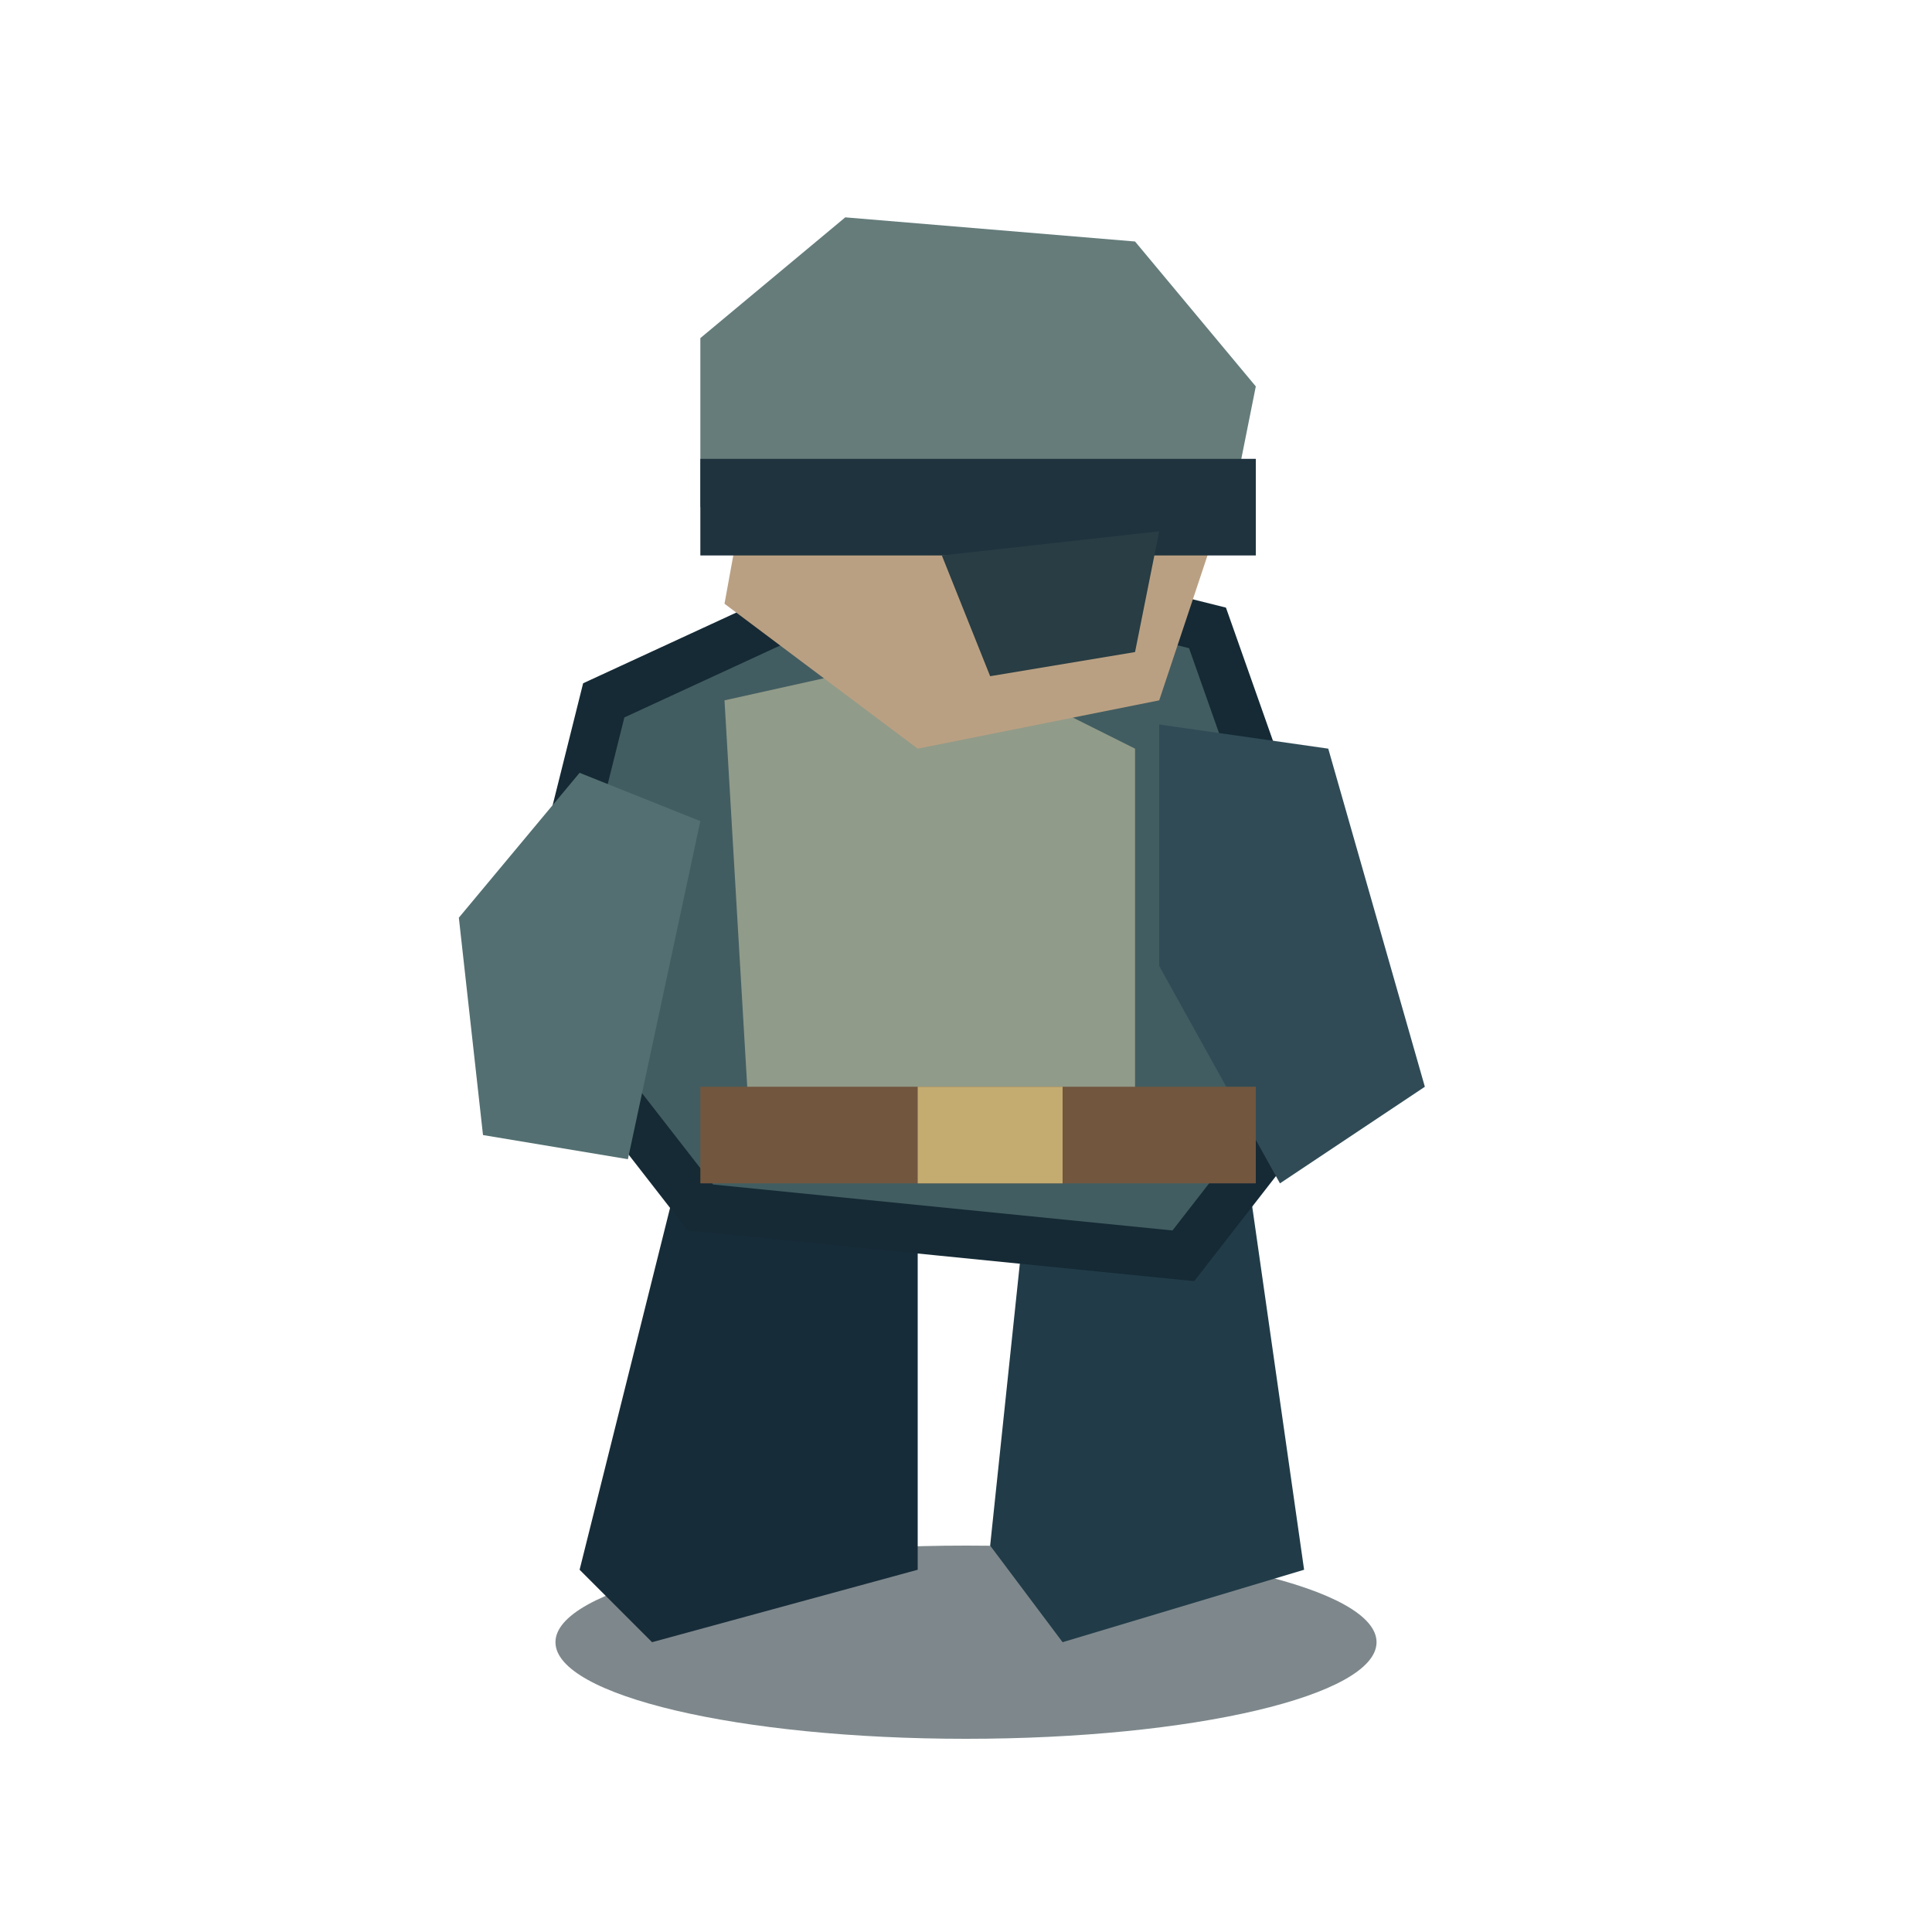
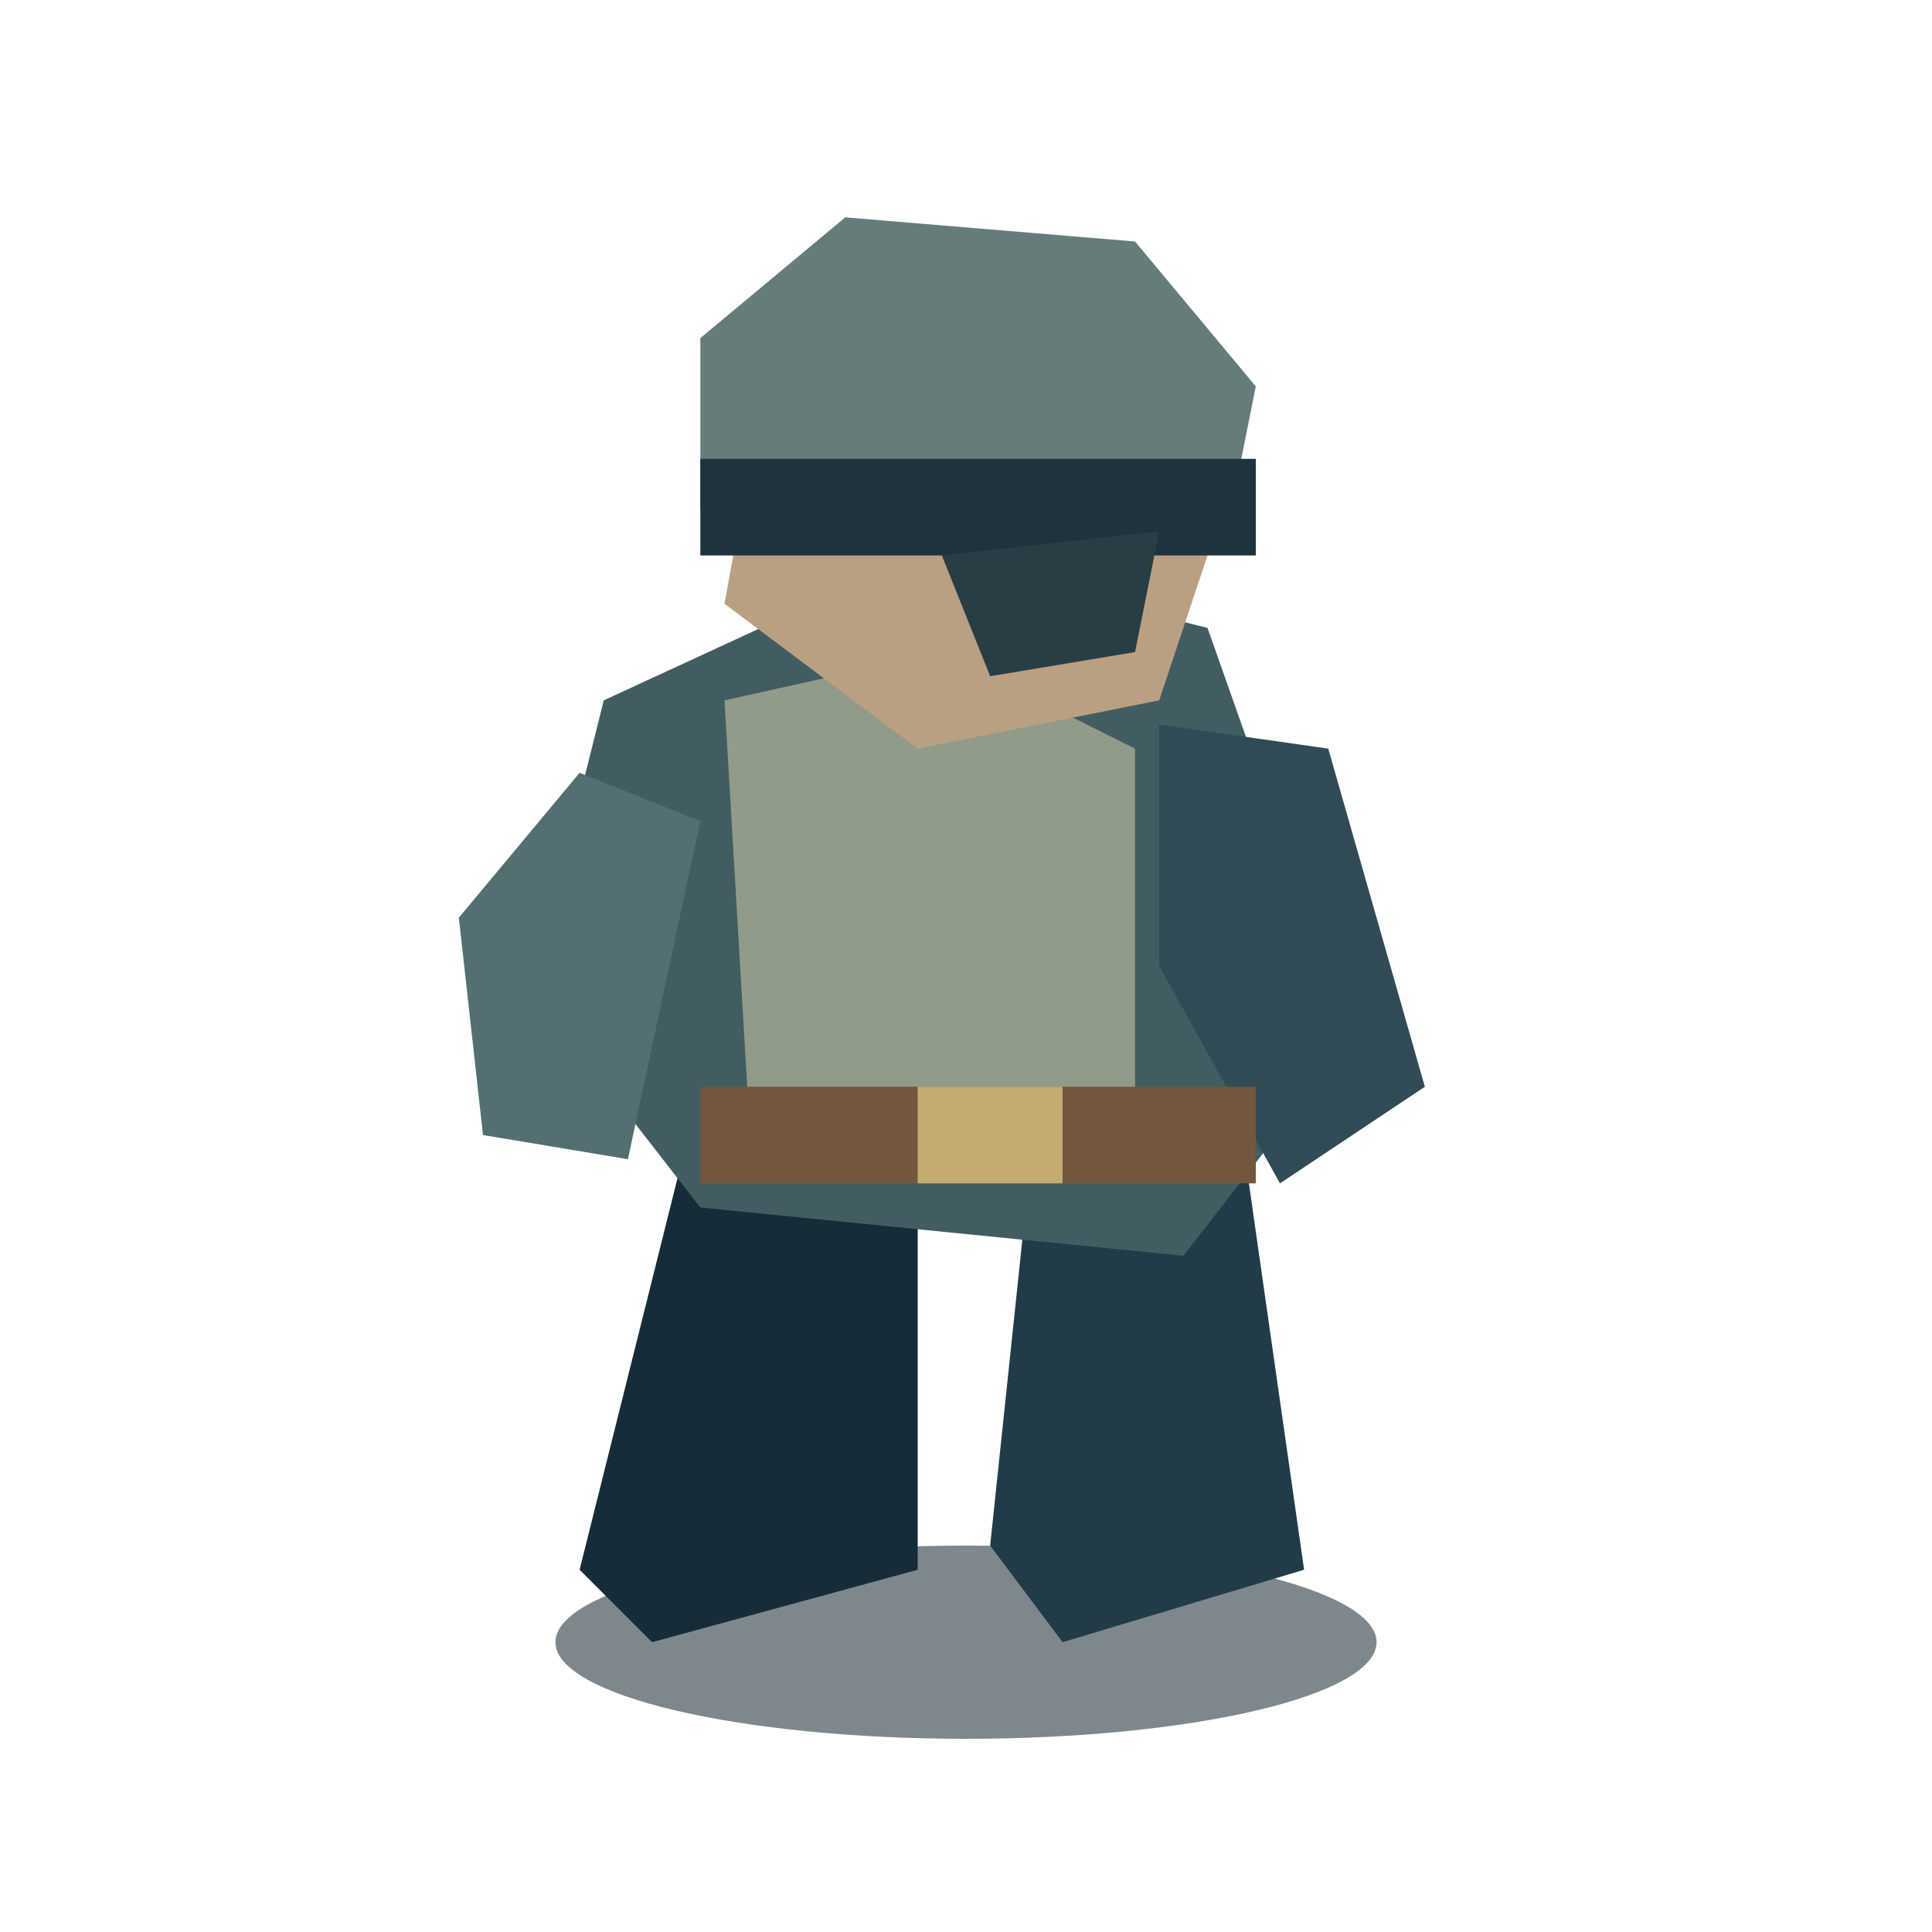
<svg xmlns="http://www.w3.org/2000/svg" width="80" height="80" viewBox="0 0 80 80">
  <ellipse cx="40" cy="68" rx="17" ry="4" fill="#14262d" opacity=".55" />
  <path d="M29 45 38 45 38 65 27 68 24 65Z" fill="#172c39" />
  <path d="M43 45 51 44 54 65 44 68 41 64Z" fill="#213c48" />
-   <path d="M25 29 38 23 50 26 56 43 49 52 29 50 22 41Z" fill="#425d61" stroke="#152a35" stroke-width="2" stroke-linejoin="miter" />
+   <path d="M25 29 38 23 50 26 56 43 49 52 29 50 22 41Z" fill="#425d61" />
  <path d="M30 29 39 27 47 31 47 47 31 46Z" fill="#919b89" />
  <path d="M24 32 29 34 26 48 20 47 19 38Z" fill="#536f71" />
  <path d="M48 30 55 31 59 45 53 49 48 40Z" fill="#304b56" />
  <path d="M32 14 46 12 51 20 48 29 38 31 30 25Z" fill="#baa082" />
  <path d="M29 14 35 9 47 10 52 16 51 21 29 21Z" fill="#657c7b" />
  <path d="M29 19h23v4h-23Z" fill="#1e333e" />
  <path d="M39 23 48 22 47 27 41 28Z" fill="#283d44" />
  <path d="M29 45h23v4h-23Z" fill="#72563e" />
  <path d="M38 45h6v4h-6Z" fill="#c4ab70" />
</svg>
